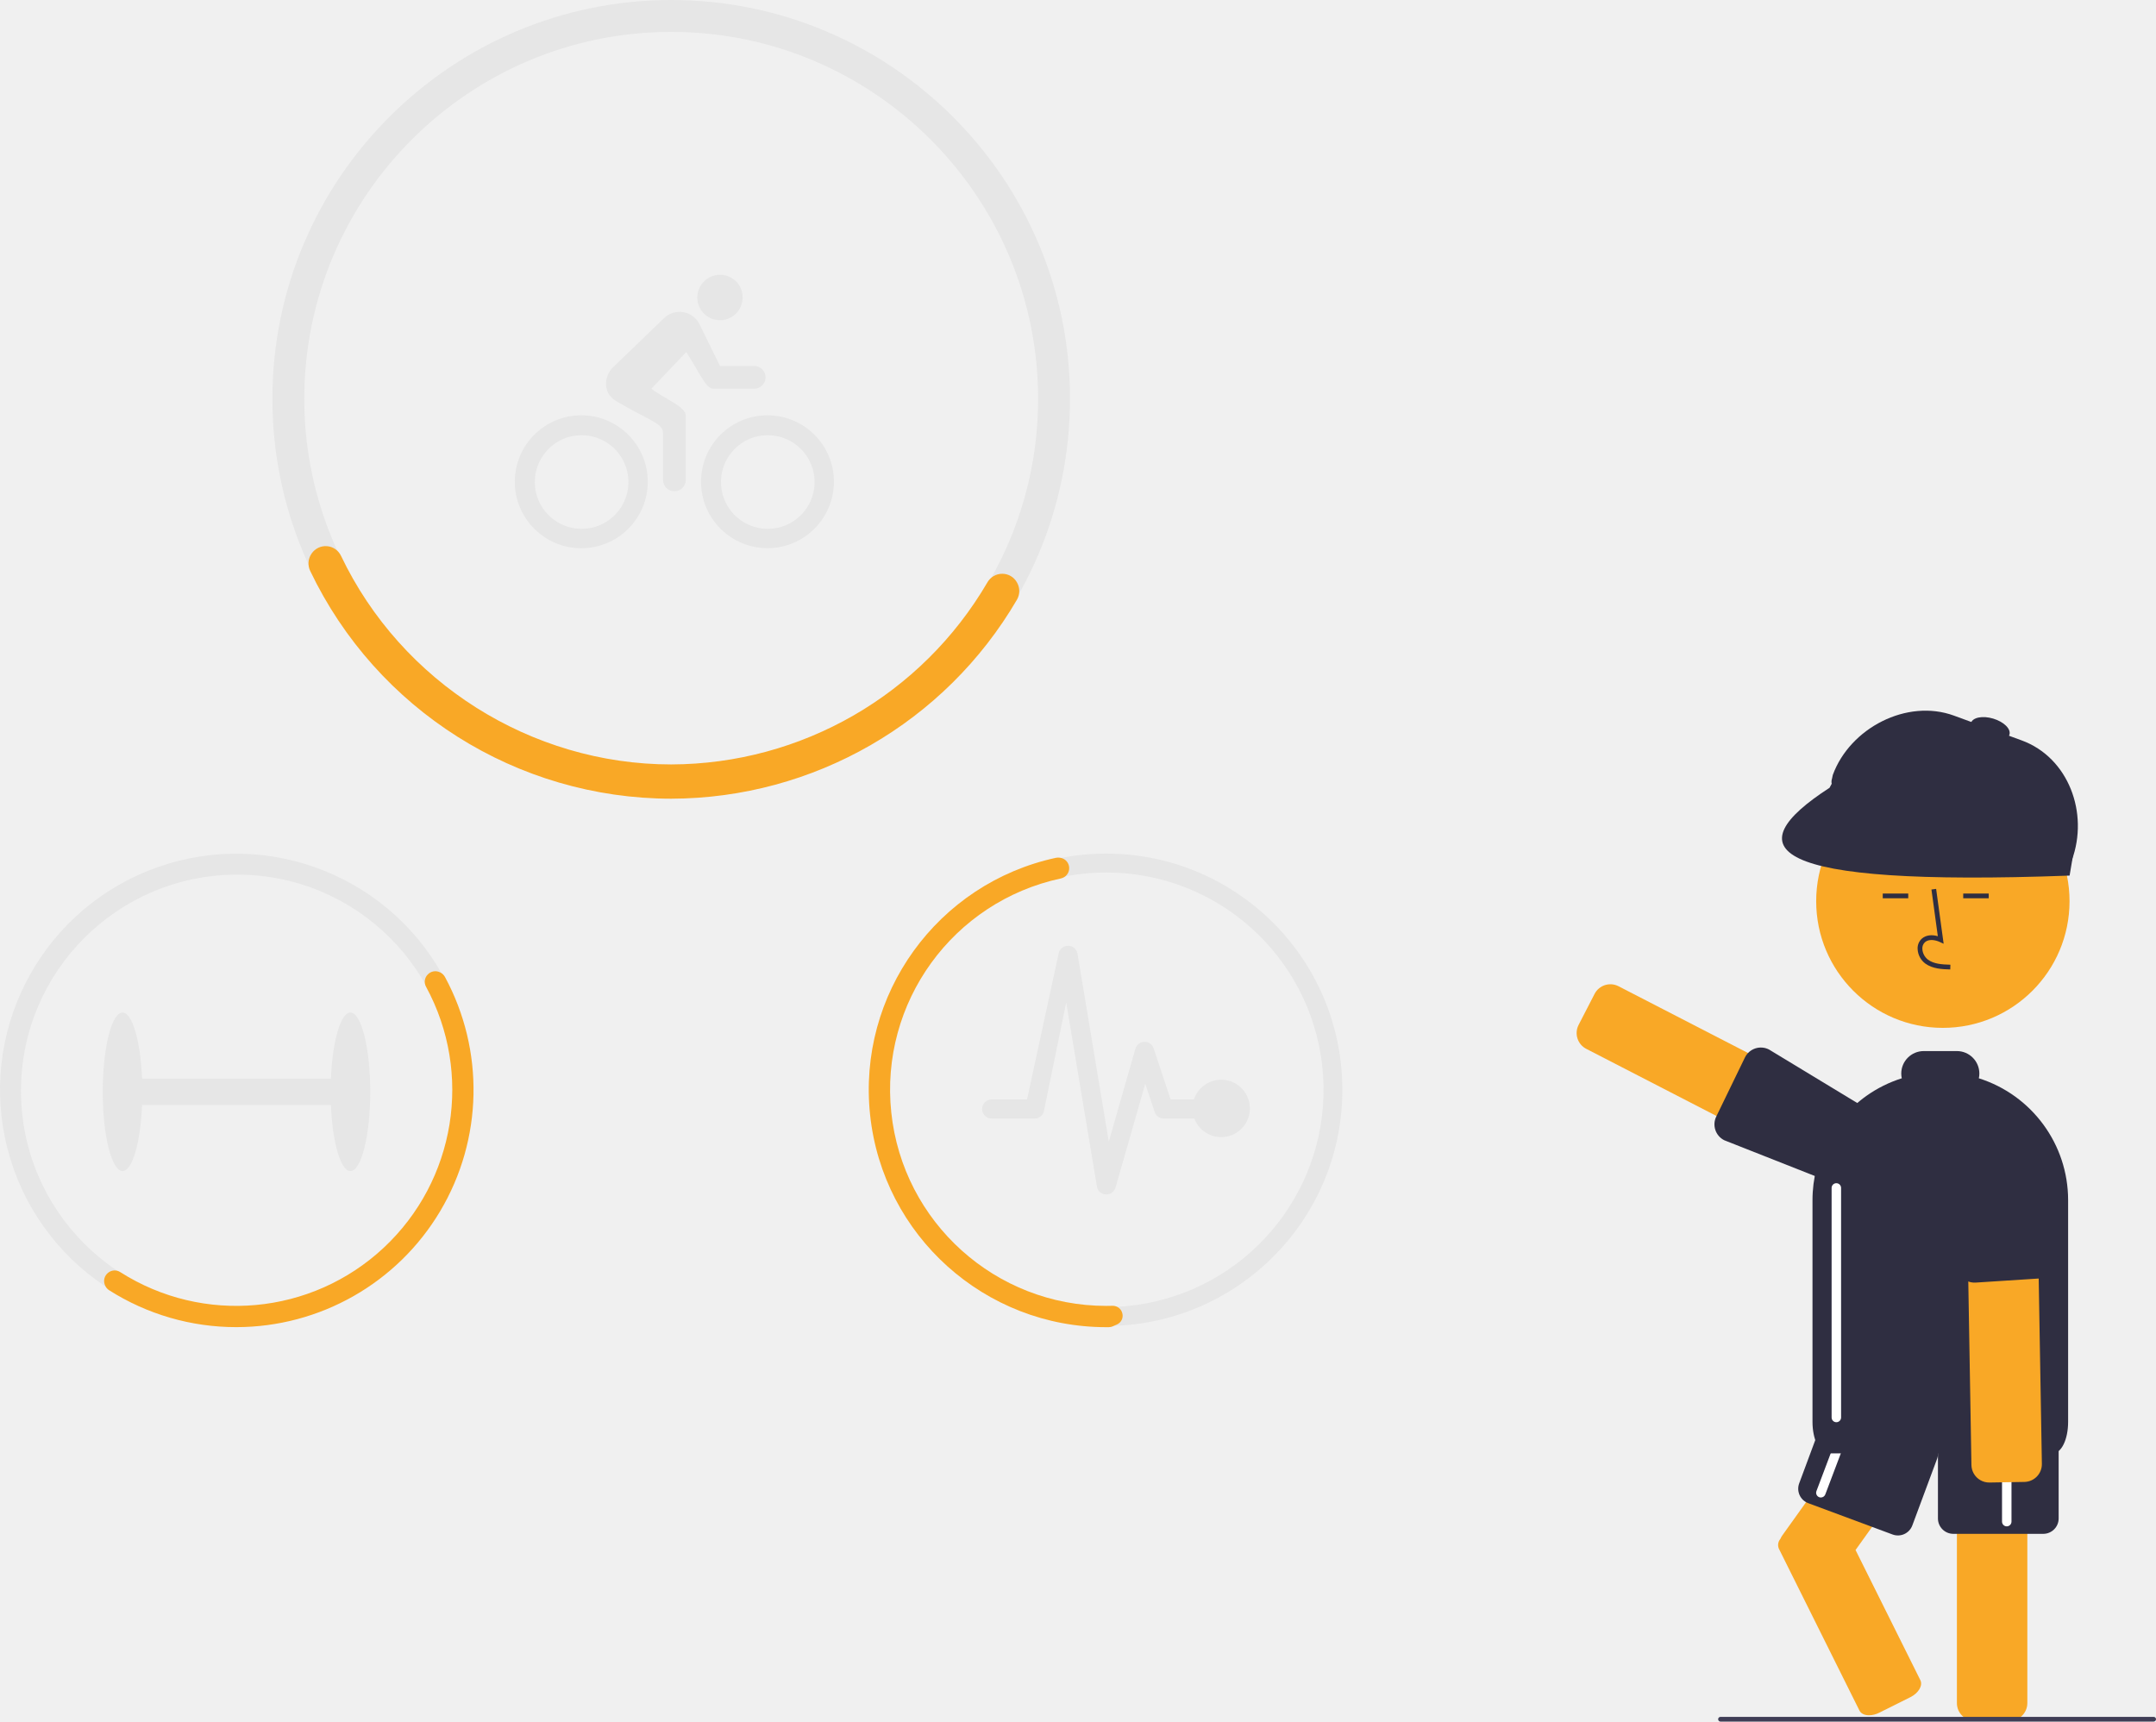
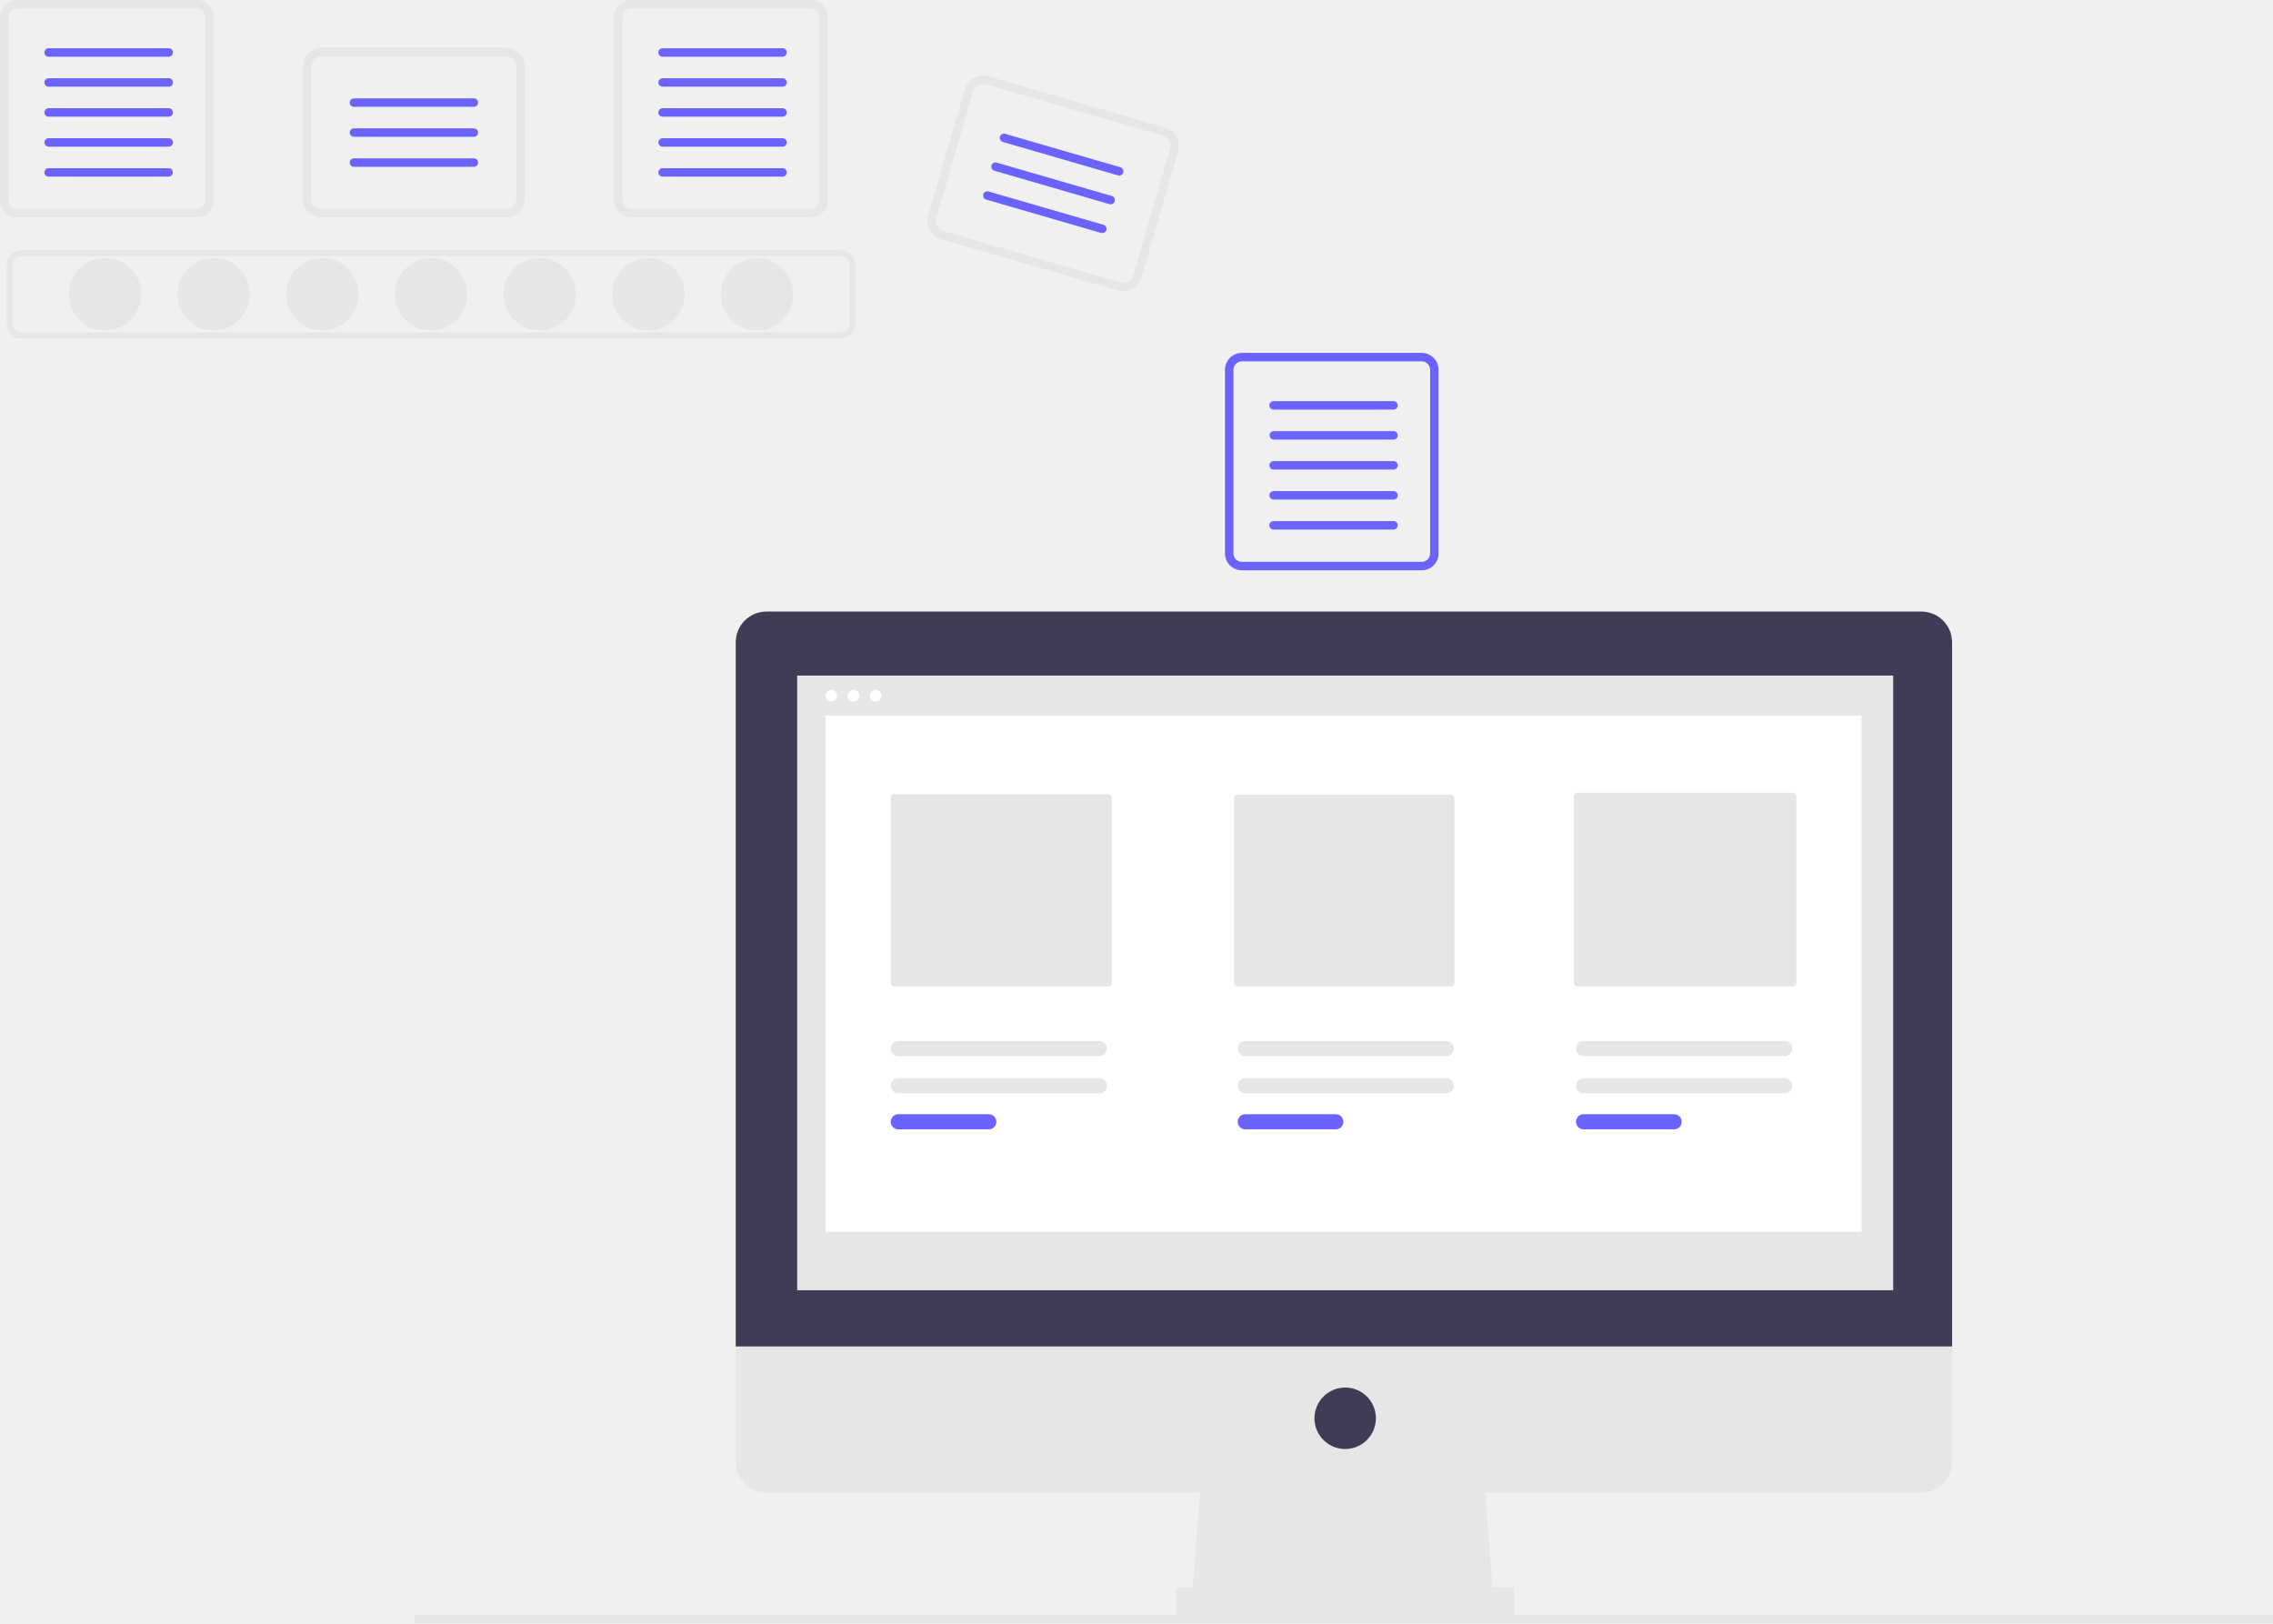
- <svg xmlns="http://www.w3.org/2000/svg" data-name="Layer 1" width="910.915" height="727.466" viewBox="0 0 910.915 727.466">
-   <path d="M896.568,736.779a4.098,4.098,0,0,1,.229-.34,6.959,6.959,0,0,1,.76-1.35l25.16-35.2,20.73-28.99h35.36l-2.5,3.49-4.45,6.23-13.79,19.28-29.55,41.33,27.39,55.02c1.12,2.24-.79,5.46-4.24,7.18l-13.21,6.58a9.712,9.712,0,0,1-4.23,1.06c-1.86,0-3.41-.69-4.06-2l-34.05-68.4A3.963,3.963,0,0,1,896.568,736.779Z" transform="translate(-144.5425 -86.26723)" fill="#f9a826" />
-   <path d="M944.15,734.671,908.529,721.436a6.508,6.508,0,0,1-3.829-8.357l10.449-28.122a6.509,6.509,0,0,1,8.357-3.829l35.621,13.235a6.508,6.508,0,0,1,3.829,8.357l-10.449,28.122a6.499,6.499,0,0,1-8.357,3.829Z" transform="translate(-144.5425 -86.26723)" fill="#2f2e41" />
-   <path d="M913.861,719.038a1.994,1.994,0,0,1-.704-.129h-0a2.003,2.003,0,0,1-1.164-2.578l13.079-34.611a2,2,0,0,1,3.742,1.414L915.734,717.745A2.004,2.004,0,0,1,913.861,719.038Z" transform="translate(-144.5425 -86.26723)" fill="#fff" />
-   <path d="M971.337,805.919V680.909a1.968,1.968,0,0,1,.022-.348,7.443,7.443,0,0,1,4.764-6.637,7.313,7.313,0,0,1,2.714-.516h14.76a7.508,7.508,0,0,1,7.5,7.5V805.919a7.508,7.508,0,0,1-7.5,7.5H978.837A7.508,7.508,0,0,1,971.337,805.919Z" transform="translate(-144.5425 -86.26723)" fill="#f9a826" />
-   <path d="M963.328,727.899v-30a6.507,6.507,0,0,1,6.5-6.5h38a6.507,6.507,0,0,1,6.5,6.5v30a6.507,6.507,0,0,1-6.5,6.5h-38A6.507,6.507,0,0,1,963.328,727.899Z" transform="translate(-144.5425 -86.26723)" fill="#2f2e41" />
-   <path d="M992.402,731.233a2.002,2.002,0,0,1-2-2v-37a2,2,0,0,1,4,0v37A2.002,2.002,0,0,1,992.402,731.233Z" transform="translate(-144.5425 -86.26723)" fill="#fff" />
-   <path d="M924.068,585.823,814.73,529.454a7.517,7.517,0,0,1-3.227-10.104l6.761-13.121a7.516,7.516,0,0,1,10.103-3.225L937.708,559.375A7.106,7.106,0,0,1,939.226,560.422a7.471,7.471,0,0,1,1.706,9.056l-6.761,13.121a7.478,7.478,0,0,1-4.386,3.708,7.771,7.771,0,0,1-2.298.352A7.442,7.442,0,0,1,924.068,585.823Z" transform="translate(-144.5425 -86.26723)" fill="#f9a826" />
-   <path d="M926.194,589.065l-53.158-20.988a7.509,7.509,0,0,1-3.347-10.057l12.122-24.984a7.537,7.537,0,0,1,4.34-3.751,7.514,7.514,0,0,1,5.796.457l48.004,29.1a2.185,2.185,0,0,1,.511.356c1.223,1.101,1.833,3.745,2.322,5.866l.078.33c.134.569.249,1.061.366,1.405l.04.132c.043.14.086.285.116.418a7.468,7.468,0,0,1-.578,5.155L936.185,585.693a7.584,7.584,0,0,1-6.727,4.146A7.199,7.199,0,0,1,926.194,589.065Z" transform="translate(-144.5425 -86.26723)" fill="#2f2e41" />
-   <circle cx="820.863" cy="380.81" r="53.519" fill="#f9a826" />
-   <path d="M968.53,495.913l.056-2c-3.721-.104-7.001-.337-9.466-2.138a6.148,6.148,0,0,1-2.381-4.528,3.514,3.514,0,0,1,1.153-2.895c1.636-1.382,4.269-.935,6.188-.055l1.655.759-3.173-23.19-1.981.271,2.699,19.727c-2.607-.767-5.023-.437-6.678.961a5.471,5.471,0,0,0-1.86,4.492,8.133,8.133,0,0,0,3.2,6.073C961.107,495.705,965.223,495.82,968.53,495.913Z" transform="translate(-144.5425 -86.26723)" fill="#2f2e41" />
-   <rect x="795.466" y="377.571" width="10.771" height="2" fill="#2f2e41" />
-   <rect x="829.466" y="377.571" width="10.771" height="2" fill="#2f2e41" />
-   <path d="M916.618,700.374c-3.534-.204-6.291-6.015-6.291-13.302V593.399a54.363,54.363,0,0,1,1.706-13.524l0-.001c.412-1.589.902-3.168,1.453-4.692a53.865,53.865,0,0,1,17.025-23.879c.878-.717,1.796-1.411,2.728-2.062a53.642,53.642,0,0,1,14.81-7.335,9.372,9.372,0,0,1-.222-2.006,9.511,9.511,0,0,1,9.5-9.5h14a9.511,9.511,0,0,1,9.5,9.5,9.373,9.373,0,0,1-.221,2.002A54.031,54.031,0,0,1,1018.328,593.399v93.672c0,7.474-2.855,13.328-6.5,13.328h-95A.741.741,0,0,1,916.618,700.374Z" transform="translate(-144.5425 -86.26723)" fill="#2f2e41" />
-   <path d="M978.462,708.924a7.511,7.511,0,0,1-.984-3.576L975.374,582.355a7.49,7.49,0,0,1,2.104-5.342l.002-.002a7.496,7.496,0,0,1,5.263-2.29l14.76-.248a7.495,7.495,0,0,1,7.578,6.621,5.955,5.955,0,0,1,.048.742l2.112,123.002a7.518,7.518,0,0,1-7.377,7.625l-14.755.254a7.529,7.529,0,0,1-6.648-3.794Z" transform="translate(-144.5425 -86.26723)" fill="#f9a826" />
-   <path d="M972.258,624.463a7.508,7.508,0,0,1-.965-3.208l.63-56.983a7.509,7.509,0,0,1,6.891-8.064l14.713-1.153a7.547,7.547,0,0,1,5.023,1.428c.151.114.302.254.449.353a14.035,14.035,0,0,0,1.148.86l.319.226c2.115,1.497,4.513,3.194,4.629,4.848l8.852,55.595a7.382,7.382,0,0,1-1.096,4.526,6.815,6.815,0,0,1-.677.939,6.475,6.475,0,0,1-.721.724,7.427,7.427,0,0,1-4.408,1.884l-27.691,1.787a7.508,7.508,0,0,1-7.096-3.764Z" transform="translate(-144.5425 -86.26723)" fill="#2f2e41" />
-   <path d="M920.402,687.233a2.002,2.002,0,0,1-2-2v-97a2,2,0,0,1,4,0v97A2.002,2.002,0,0,1,920.402,687.233Z" transform="translate(-144.5425 -86.26723)" fill="#fff" />
-   <path d="M1013.944,454.363l-92.974-34.013a4,4,0,0,1-2.382-5.131l.315-1.487c7.261-19.848,31.328-32.34,51.176-25.079l28.61,10.466c19.848,7.261,28.475,30.764,21.214,50.612l-.828,2.248A4,4,0,0,1,1013.944,454.363Z" transform="translate(-144.5425 -86.26723)" fill="#2f2e41" />
-   <path d="M1018.952,456.25c-129.587,4.782-140.911-11.501-101.426-37.105l8.376-15.413,96,35Z" transform="translate(-144.5425 -86.26723)" fill="#2f2e41" />
-   <ellipse cx="985.402" cy="394.233" rx="4.5" ry="8.5" transform="translate(179.6477 1138.168) rotate(-73.26954)" fill="#2f2e41" />
-   <path d="M428.128,86.267c-92.916,0-168.497,75.581-168.497,168.497a167.593,167.593,0,0,0,14.774,68.989c26.407,58.61,85.367,99.508,153.723,99.508a168.59,168.59,0,0,0,168.497-168.497C596.625,161.848,521.031,86.267,428.128,86.267ZM567.536,322.5A155.175,155.175,0,0,1,428.128,409.781c-65.687,0-121.965-41.073-144.49-98.888A153.876,153.876,0,0,1,273.111,254.764C273.111,169.289,342.653,99.747,428.128,99.747s155.017,69.542,155.017,155.017A153.935,153.935,0,0,1,567.536,322.5Z" transform="translate(-144.5425 -86.26723)" fill="#e6e6e6" />
-   <path d="M428.128,423.761A169.2,169.2,0,0,1,275.592,327.495a7.279,7.279,0,0,1,.548-7.233l.09-.132a7.173,7.173,0,0,1,12.379.99c25.564,53.556,80.328,88.162,139.52,88.162a155.145,155.145,0,0,0,133.619-76.976,7.176,7.176,0,0,1,6.259-3.588,7.049,7.049,0,0,1,6.162,3.592l.079.138a7.266,7.266,0,0,1-.038,7.222A169.646,169.646,0,0,1,428.128,423.761Z" transform="translate(-144.5425 -86.26723)" fill="#f9a826" />
-   <path d="M390.15,270.176a19.776,19.776,0,1,1-13.871,5.807,19.515,19.515,0,0,1,13.871-5.807m0-8.425A28.088,28.088,0,1,0,418.223,289.854a28.088,28.088,0,0,0-28.073-28.103Zm58.523-40.168a9.58,9.58,0,0,0,9.628-9.531q0-.049,0-.097a9.478,9.478,0,0,0-9.387-9.568q-.09-.001-.181,0a9.599,9.599,0,0,0-.181,19.196Q448.613,221.583,448.673,221.582Zm20.129,48.593a19.776,19.776,0,1,1-13.871,5.807,19.515,19.515,0,0,1,13.871-5.807m0-8.425a28.073,28.073,0,1,0,28.073,28.073,28.073,28.073,0,0,0-28.073-28.073Z" transform="translate(-144.5425 -86.26723)" fill="#e6e6e6" />
-   <path d="M463.176,240.899H448.733L439.857,222.816A9.414,9.414,0,0,0,424.963,220.83L403.389,241.621a9.797,9.797,0,0,0-2.798,6.74c0,5.235,3.791,7.101,5.566,8.154,13.69,7.883,18.505,8.756,18.505,12.697V289.041a4.814,4.814,0,0,0,9.628,0h0V261.961c0-3.972-9.147-7.221-14.533-11.434l14.713-15.496c5.627,8.575,8.214,15.496,11.434,15.496h17.271a4.814,4.814,0,1,0,.016-9.628h-.016Z" transform="translate(-144.5425 -86.26723)" fill="#e6e6e6" />
-   <path d="M292.599,514.124c-4.147,0-7.581,12.074-8.246,27.906H204.569c-.665-15.832-4.099-27.906-8.246-27.906-4.624,0-8.372,14.993-8.372,33.487s3.748,33.487,8.372,33.487c4.147,0,7.581-12.074,8.246-27.906h79.783c.665,15.832,4.099,27.906,8.246,27.906,4.624,0,8.372-14.993,8.372-33.487S297.222,514.124,292.599,514.124Z" transform="translate(-144.5425 -86.26723)" fill="#e6e6e6" />
-   <path d="M331.462,498.169a99.773,99.773,0,1,0,12.644,48.581A99.773,99.773,0,0,0,331.462,498.169Zm-87.16,140.392a91.358,91.358,0,1,1,.922 0Q244.762,638.563,244.302,638.561Z" transform="translate(-144.5425 -86.26723)" fill="#e6e6e6" />
-   <path d="M244.35,647.055a100.096,100.096,0,0,1-53.697-15.592,4.49,4.49,0,0,1-1.767-2.149l-.05-.13a4.403,4.403,0,0,1,1.346-5.067,4.345,4.345,0,0,1,5.166-.316A91.269,91.269,0,0,0,324.549,503.223a4.35,4.35,0,0,1,.673-5.134,4.409,4.409,0,0,1,5.154-.991l.125.059a4.456,4.456,0,0,1,2.015,1.888A100.267,100.267,0,0,1,244.397,647.055Z" transform="translate(-144.5425 -86.26723)" fill="#f9a826" />
-   <path d="M611.909,446.964a99.804,99.804,0,1,0-.036,199.608h.036c.647,0,1.281,0,1.928-.027A99.8,99.8,0,0,0,611.909,446.964ZM632.25,636.301A91.818,91.818,0,1,1,611.855,454.944h.054A91.818,91.818,0,0,1,632.25,636.301Z" transform="translate(-144.5425 -86.26723)" fill="#e6e6e6" />
-   <path d="M611.909,647.072a100.305,100.305,0,0,1-21.236-198.337,4.598,4.598,0,0,1,1.808-.023l.208.04a4.442,4.442,0,0,1,.101,8.7A91.328,91.328,0,0,0,611.922,638.079c.882-.008,1.74-.012,2.61-.038a4.138,4.138,0,0,1,4.212,3.242,4.003,4.003,0,0,1-2.272,4.638v0q-.881.404-1.77.793a4.107,4.107,0,0,1-1.584.351C612.716,647.072,612.315,647.072,611.909,647.072Z" transform="translate(-144.5425 -86.26723)" fill="#f9a826" />
-   <path d="M661.145,542.525a12.198,12.198,0,0,0-12.179,8.313h-9.829l-7.176-21.578a4.043,4.043,0,0,0-3.841-2.779h-.076a3.996,3.996,0,0,0-3.79,2.931l-11.244,39.239-13.215-79.363a4.057,4.057,0,0,0-7.934-.328l-13.392,61.879H563.463a4.043,4.043,0,0,0,0,8.085h18.192a4.03,4.03,0,0,0,3.916-3.057l9.45-46.036,12.962,77.797a4.014,4.014,0,0,0,3.765,3.36h.227a4.055,4.055,0,0,0,3.891-2.931l12.558-43.863,3.967,11.951a4.076,4.076,0,0,0,3.841,2.779H649.143a12.131,12.131,0,1,0,12.002-16.398Z" transform="translate(-144.5425 -86.26723)" fill="#e6e6e6" />
-   <path d="M1054.458,813.733h-183a1,1,0,0,1,0-2h183a1,1,0,0,1,0,2Z" transform="translate(-144.5425 -86.26723)" fill="#3f3d56" />
+ <svg xmlns="http://www.w3.org/2000/svg" data-name="Layer 1" width="855.418" height="610.775" viewBox="0 0 855.418 610.775">
+   <circle cx="39.536" cy="110.727" r="13.631" fill="#e6e6e6" />
+   <circle cx="80.428" cy="110.727" r="13.631" fill="#e6e6e6" />
+   <circle cx="121.319" cy="110.727" r="13.631" fill="#e6e6e6" />
+   <circle cx="162.211" cy="110.727" r="13.631" fill="#e6e6e6" />
+   <circle cx="203.103" cy="110.727" r="13.631" fill="#e6e6e6" />
+   <circle cx="243.994" cy="110.727" r="13.631" fill="#e6e6e6" />
+   <circle cx="284.886" cy="110.727" r="13.631" fill="#e6e6e6" />
+   <path d="M488.674,271.938H180.329a5.553,5.553,0,0,1-5.547-5.547V244.287a5.553,5.553,0,0,1,5.547-5.547H488.674a5.553,5.553,0,0,1,5.547,5.547V266.391A5.553,5.553,0,0,1,488.674,271.938ZM180.329,240.959a3.332,3.332,0,0,0-3.328,3.328V266.391a3.332,3.332,0,0,0,3.328,3.328H488.674a3.332,3.332,0,0,0,3.328-3.328V244.287a3.332,3.332,0,0,0-3.328-3.328Z" transform="translate(-172.2908 -144.6123)" fill="#e6e6e6" />
+   <path d="M246.317,147.799a3.191,3.191,0,0,1,3.187,3.187V220.049a3.191,3.191,0,0,1-3.187,3.187h-67.652a3.191,3.191,0,0,1-3.187-3.187V150.986a3.191,3.191,0,0,1,3.187-3.187h67.652m0-3.187h-67.652a6.374,6.374,0,0,0-6.374,6.374V220.049a6.374,6.374,0,0,0,6.374,6.374h67.652a6.374,6.374,0,0,0,6.374-6.374V150.986a6.374,6.374,0,0,0-6.374-6.374Z" transform="translate(-172.2908 -144.6123)" fill="#e6e6e6" />
+   <path d="M235.765,165.953H190.628a1.594,1.594,0,1,1,0-3.187h45.137a1.594,1.594,0,1,1,0,3.187Z" transform="translate(-172.2908 -144.6123)" fill="#6c63ff" />
+   <path d="M235.765,177.238H190.628a1.594,1.594,0,1,1,0-3.187h45.137a1.594,1.594,0,1,1,0,3.187Z" transform="translate(-172.2908 -144.6123)" fill="#6c63ff" />
+   <path d="M235.765,188.521H190.628a1.594,1.594,0,1,1,0-3.187h45.137a1.594,1.594,0,1,1,0,3.187Z" transform="translate(-172.2908 -144.6123)" fill="#6c63ff" />
+   <path d="M235.765,199.806H190.628a1.594,1.594,0,1,1,0-3.187h45.137a1.594,1.594,0,1,1,0,3.187Z" transform="translate(-172.2908 -144.6123)" fill="#6c63ff" />
+   <path d="M235.765,211.091H190.628a1.594,1.594,0,1,1,0-3.187h45.137a1.594,1.594,0,0,1,0,3.187Z" transform="translate(-172.2908 -144.6123)" fill="#6c63ff" />
+   <path d="M477.378,147.799a3.191,3.191,0,0,1,3.187,3.187V220.049a3.191,3.191,0,0,1-3.187,3.187h-67.652a3.191,3.191,0,0,1-3.187-3.187V150.986a3.191,3.191,0,0,1,3.187-3.187h67.652m0-3.187h-67.652a6.374,6.374,0,0,0-6.374,6.374V220.049a6.374,6.374,0,0,0,6.374,6.374h67.652a6.374,6.374,0,0,0,6.374-6.374V150.986a6.374,6.374,0,0,0-6.374-6.374Z" transform="translate(-172.2908 -144.6123)" fill="#e6e6e6" />
+   <path d="M466.826,165.953H421.689a1.594,1.594,0,1,1,0-3.187h45.137a1.594,1.594,0,0,1,0,3.187Z" transform="translate(-172.2908 -144.6123)" fill="#6c63ff" />
+   <path d="M466.826,177.238H421.689a1.594,1.594,0,1,1,0-3.187h45.137a1.594,1.594,0,0,1,0,3.187Z" transform="translate(-172.2908 -144.6123)" fill="#6c63ff" />
+   <path d="M466.826,188.521H421.689a1.594,1.594,0,1,1,0-3.187h45.137a1.594,1.594,0,0,1,0,3.187Z" transform="translate(-172.2908 -144.6123)" fill="#6c63ff" />
+   <path d="M466.826,199.806H421.689a1.594,1.594,0,1,1,0-3.187h45.137a1.594,1.594,0,0,1,0,3.187Z" transform="translate(-172.2908 -144.6123)" fill="#6c63ff" />
+   <path d="M466.826,211.091H421.689a1.594,1.594,0,1,1,0-3.187h45.137a1.594,1.594,0,0,1,0,3.187Z" transform="translate(-172.2908 -144.6123)" fill="#6c63ff" />
+   <path d="M707.317,280.591a3.191,3.191,0,0,1,3.187,3.187v69.063a3.191,3.191,0,0,1-3.187,3.187H639.665a3.191,3.191,0,0,1-3.187-3.187V283.778a3.191,3.191,0,0,1,3.187-3.187h67.652m0-3.187H639.665a6.374,6.374,0,0,0-6.374,6.374v69.063a6.374,6.374,0,0,0,6.374,6.374h67.652a6.374,6.374,0,0,0,6.374-6.374V283.778a6.374,6.374,0,0,0-6.374-6.374Z" transform="translate(-172.2908 -144.6123)" fill="#6c63ff" />
+   <path d="M696.765,298.744H651.628a1.594,1.594,0,1,1,0-3.187h45.137a1.594,1.594,0,0,1,0,3.187Z" transform="translate(-172.2908 -144.6123)" fill="#6c63ff" />
+   <path d="M696.765,310.029H651.628a1.594,1.594,0,0,1,0-3.187h45.137a1.594,1.594,0,0,1,0,3.187Z" transform="translate(-172.2908 -144.6123)" fill="#6c63ff" />
+   <path d="M696.765,321.313H651.628a1.594,1.594,0,1,1,0-3.187h45.137a1.594,1.594,0,0,1,0,3.187Z" transform="translate(-172.2908 -144.6123)" fill="#6c63ff" />
+   <path d="M696.765,332.597H651.628a1.594,1.594,0,1,1,0-3.187h45.137a1.594,1.594,0,0,1,0,3.187Z" transform="translate(-172.2908 -144.6123)" fill="#6c63ff" />
+   <path d="M696.765,343.882H651.628a1.594,1.594,0,1,1,0-3.187h45.137a1.594,1.594,0,0,1,0,3.187Z" transform="translate(-172.2908 -144.6123)" fill="#6c63ff" />
+   <path d="M362.733,226.423H293.309a7.09,7.09,0,0,1-7.081-7.081V169.665a7.09,7.09,0,0,1,7.081-7.082h69.423a7.09,7.09,0,0,1,7.082,7.082V219.342A7.09,7.09,0,0,1,362.733,226.423ZM293.309,165.77a3.899,3.899,0,0,0-3.894,3.895V219.342a3.899,3.899,0,0,0,3.894,3.894h69.423a3.899,3.899,0,0,0,3.895-3.894V169.665a3.9,3.9,0,0,0-3.895-3.895Z" transform="translate(-172.2908 -144.6123)" fill="#e6e6e6" />
+   <path d="M350.59,184.812H305.453a1.594,1.594,0,0,1,0-3.187H350.59a1.594,1.594,0,1,1,0,3.187Z" transform="translate(-172.2908 -144.6123)" fill="#6c63ff" />
+   <path d="M350.59,196.097H305.453a1.594,1.594,0,0,1,0-3.187H350.59a1.594,1.594,0,1,1,0,3.187Z" transform="translate(-172.2908 -144.6123)" fill="#6c63ff" />
+   <path d="M350.59,207.381H305.453a1.594,1.594,0,0,1,0-3.187H350.59a1.594,1.594,0,1,1,0,3.187Z" transform="translate(-172.2908 -144.6123)" fill="#6c63ff" />
+   <path d="M593.091,253.95,526.415,234.614a7.09,7.09,0,0,1-4.829-8.774l13.836-47.711a7.09,7.09,0,0,1,8.774-4.83l66.676,19.336a7.09,7.09,0,0,1,4.829,8.774l-13.836,47.711A7.09,7.09,0,0,1,593.091,253.95Zm-49.783-77.589a3.899,3.899,0,0,0-4.825,2.656L524.647,226.728a3.899,3.899,0,0,0,2.656,4.825l66.676,19.336a3.899,3.899,0,0,0,4.826-2.655l13.836-47.711a3.9,3.9,0,0,0-2.656-4.826Z" transform="translate(-172.2908 -144.6123)" fill="#e6e6e6" />
+   <path d="M593.018,210.604l-43.351-12.572a1.594,1.594,0,0,1,.888-3.061L593.906,207.543a1.594,1.594,0,1,1-.888,3.061Z" transform="translate(-172.2908 -144.6123)" fill="#6c63ff" />
+   <path d="M589.875,221.442,546.524,208.87a1.594,1.594,0,1,1,.888-3.061L590.763,218.381a1.594,1.594,0,0,1-.888,3.061Z" transform="translate(-172.2908 -144.6123)" fill="#6c63ff" />
+   <path d="M586.732,232.28l-43.351-12.572a1.594,1.594,0,0,1,.888-3.061l43.351,12.572a1.594,1.594,0,0,1-.888,3.061Z" transform="translate(-172.2908 -144.6123)" fill="#6c63ff" />
+   <rect x="156.106" y="607.775" width="699.312" height="3" fill="#e6e6e6" />
+   <polygon points="562.14 603.085 448.421 603.085 452.276 552.973 558.285 552.973 562.14 603.085" fill="#e6e6e6" />
+   <rect x="442.639" y="597.303" width="127.21" height="11.565" fill="#e6e6e6" />
+   <path d="M895.371,374.74H460.735a11.565,11.565,0,0,0-11.565,11.565h0V651.327H906.935V386.305a11.565,11.565,0,0,0-11.565-11.565Z" transform="translate(-172.2908 -144.6123)" fill="#3f3d56" />
+   <path d="M449.171,651.327v43.367a11.565,11.565,0,0,0,11.565,11.565H895.371a11.565,11.565,0,0,0,11.565-11.565h0V651.327Z" transform="translate(-172.2908 -144.6123)" fill="#e6e6e6" />
+   <rect x="300.009" y="254.221" width="412.47" height="231.292" fill="#e6e6e6" />
+   <circle cx="506.244" cy="533.698" r="11.565" fill="#3f3d56" />
+   <circle cx="312.87" cy="261.795" r="2.195" fill="#fff" />
+   <circle cx="321.2" cy="261.795" r="2.195" fill="#fff" />
+   <circle cx="329.531" cy="261.795" r="2.195" fill="#fff" />
+   <rect x="310.675" y="269.253" width="389.916" height="194.247" fill="#fff" />
+   <path d="M508.885,443.411a1.38,1.38,0,0,0-1.378,1.378v69.676a1.38,1.38,0,0,0,1.378,1.378H589.349a1.38,1.38,0,0,0,1.378-1.378V444.79a1.38,1.38,0,0,0-1.378-1.378Z" transform="translate(-172.2908 -144.6123)" fill="#e6e6e6" />
+   <path d="M638.081,443.635a1.38,1.38,0,0,0-1.379,1.378v69.452a1.38,1.38,0,0,0,1.379,1.378h80.208a1.38,1.38,0,0,0,1.378-1.378V445.014a1.38,1.38,0,0,0-1.378-1.378Z" transform="translate(-172.2908 -144.6123)" fill="#e6e6e6" />
+   <path d="M765.922,442.907a1.38,1.38,0,0,0-1.378,1.378v70.18a1.38,1.38,0,0,0,1.378,1.378h81.042a1.38,1.38,0,0,0,1.378-1.378V444.286a1.38,1.38,0,0,0-1.378-1.378Z" transform="translate(-172.2908 -144.6123)" fill="#e6e6e6" />
+   <path d="M510.356,550.333a2.85,2.85,0,0,0,0,5.7h75.652a2.85,2.85,0,0,0,0-5.7Z" transform="translate(-172.2908 -144.6123)" fill="#e6e6e6" />
+   <path d="M510.356,563.889a2.85,2.85,0,0,0,0,5.7h34.062a2.85,2.85,0,0,0,0-5.7Z" transform="translate(-172.2908 -144.6123)" fill="#6c63ff" />
+   <path d="M640.94,550.333a2.85,2.85,0,0,0,0,5.7h75.652a2.85,2.85,0,0,0,0-5.7Z" transform="translate(-172.2908 -144.6123)" fill="#e6e6e6" />
+   <path d="M640.94,563.889a2.85,2.85,0,0,0,0,5.7h34.062a2.85,2.85,0,0,0,0-5.7Z" transform="translate(-172.2908 -144.6123)" fill="#6c63ff" />
+   <path d="M768.26,550.333a2.85,2.85,0,0,0,0,5.7h75.652a2.85,2.85,0,0,0,0-5.7Z" transform="translate(-172.2908 -144.6123)" fill="#e6e6e6" />
+   <path d="M510.356,536.333a2.85,2.85,0,0,0,0,5.7h75.652a2.85,2.85,0,0,0,0-5.7Z" transform="translate(-172.2908 -144.6123)" fill="#e6e6e6" />
+   <path d="M640.94,536.333a2.85,2.85,0,0,0,0,5.7h75.652a2.85,2.85,0,0,0,0-5.7Z" transform="translate(-172.2908 -144.6123)" fill="#e6e6e6" />
+   <path d="M768.26,536.333a2.85,2.85,0,0,0,0,5.7h75.652a2.85,2.85,0,0,0,0-5.7Z" transform="translate(-172.2908 -144.6123)" fill="#e6e6e6" />
+   <path d="M768.26,563.889a2.85,2.85,0,0,0,0,5.7H802.322a2.85,2.85,0,0,0,0-5.7Z" transform="translate(-172.2908 -144.6123)" fill="#6c63ff" />
</svg>
